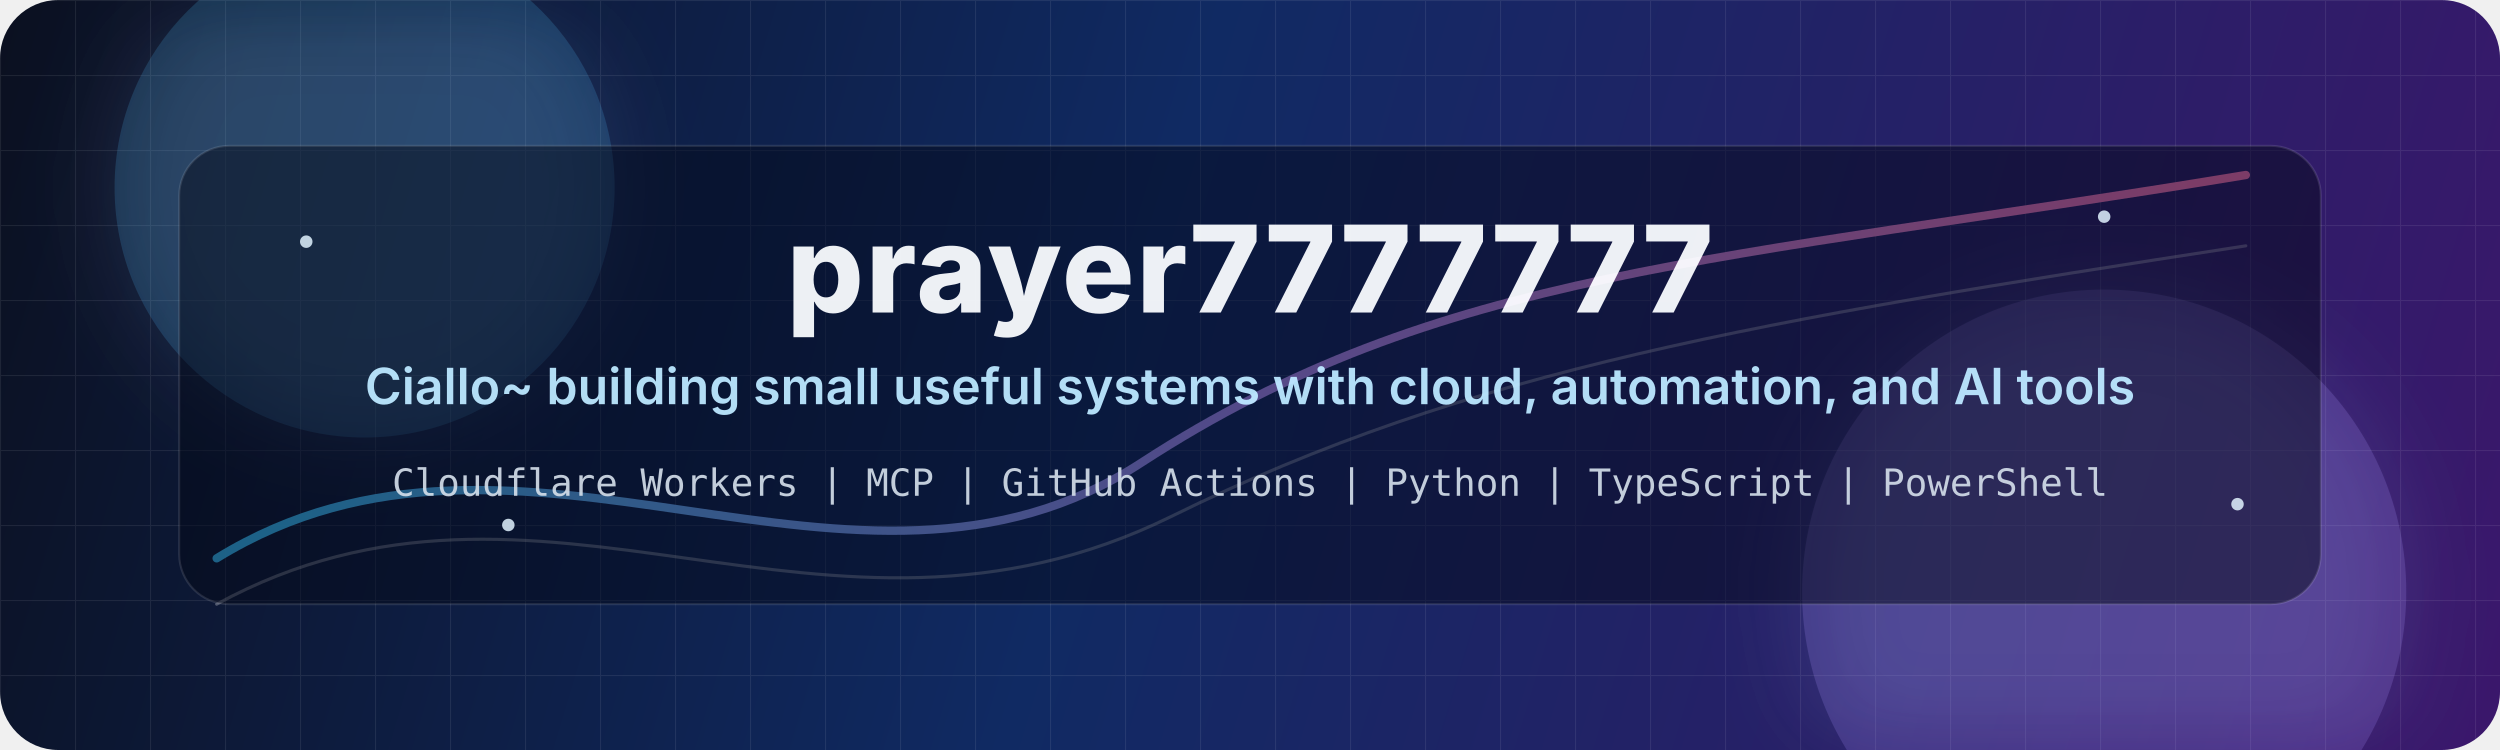
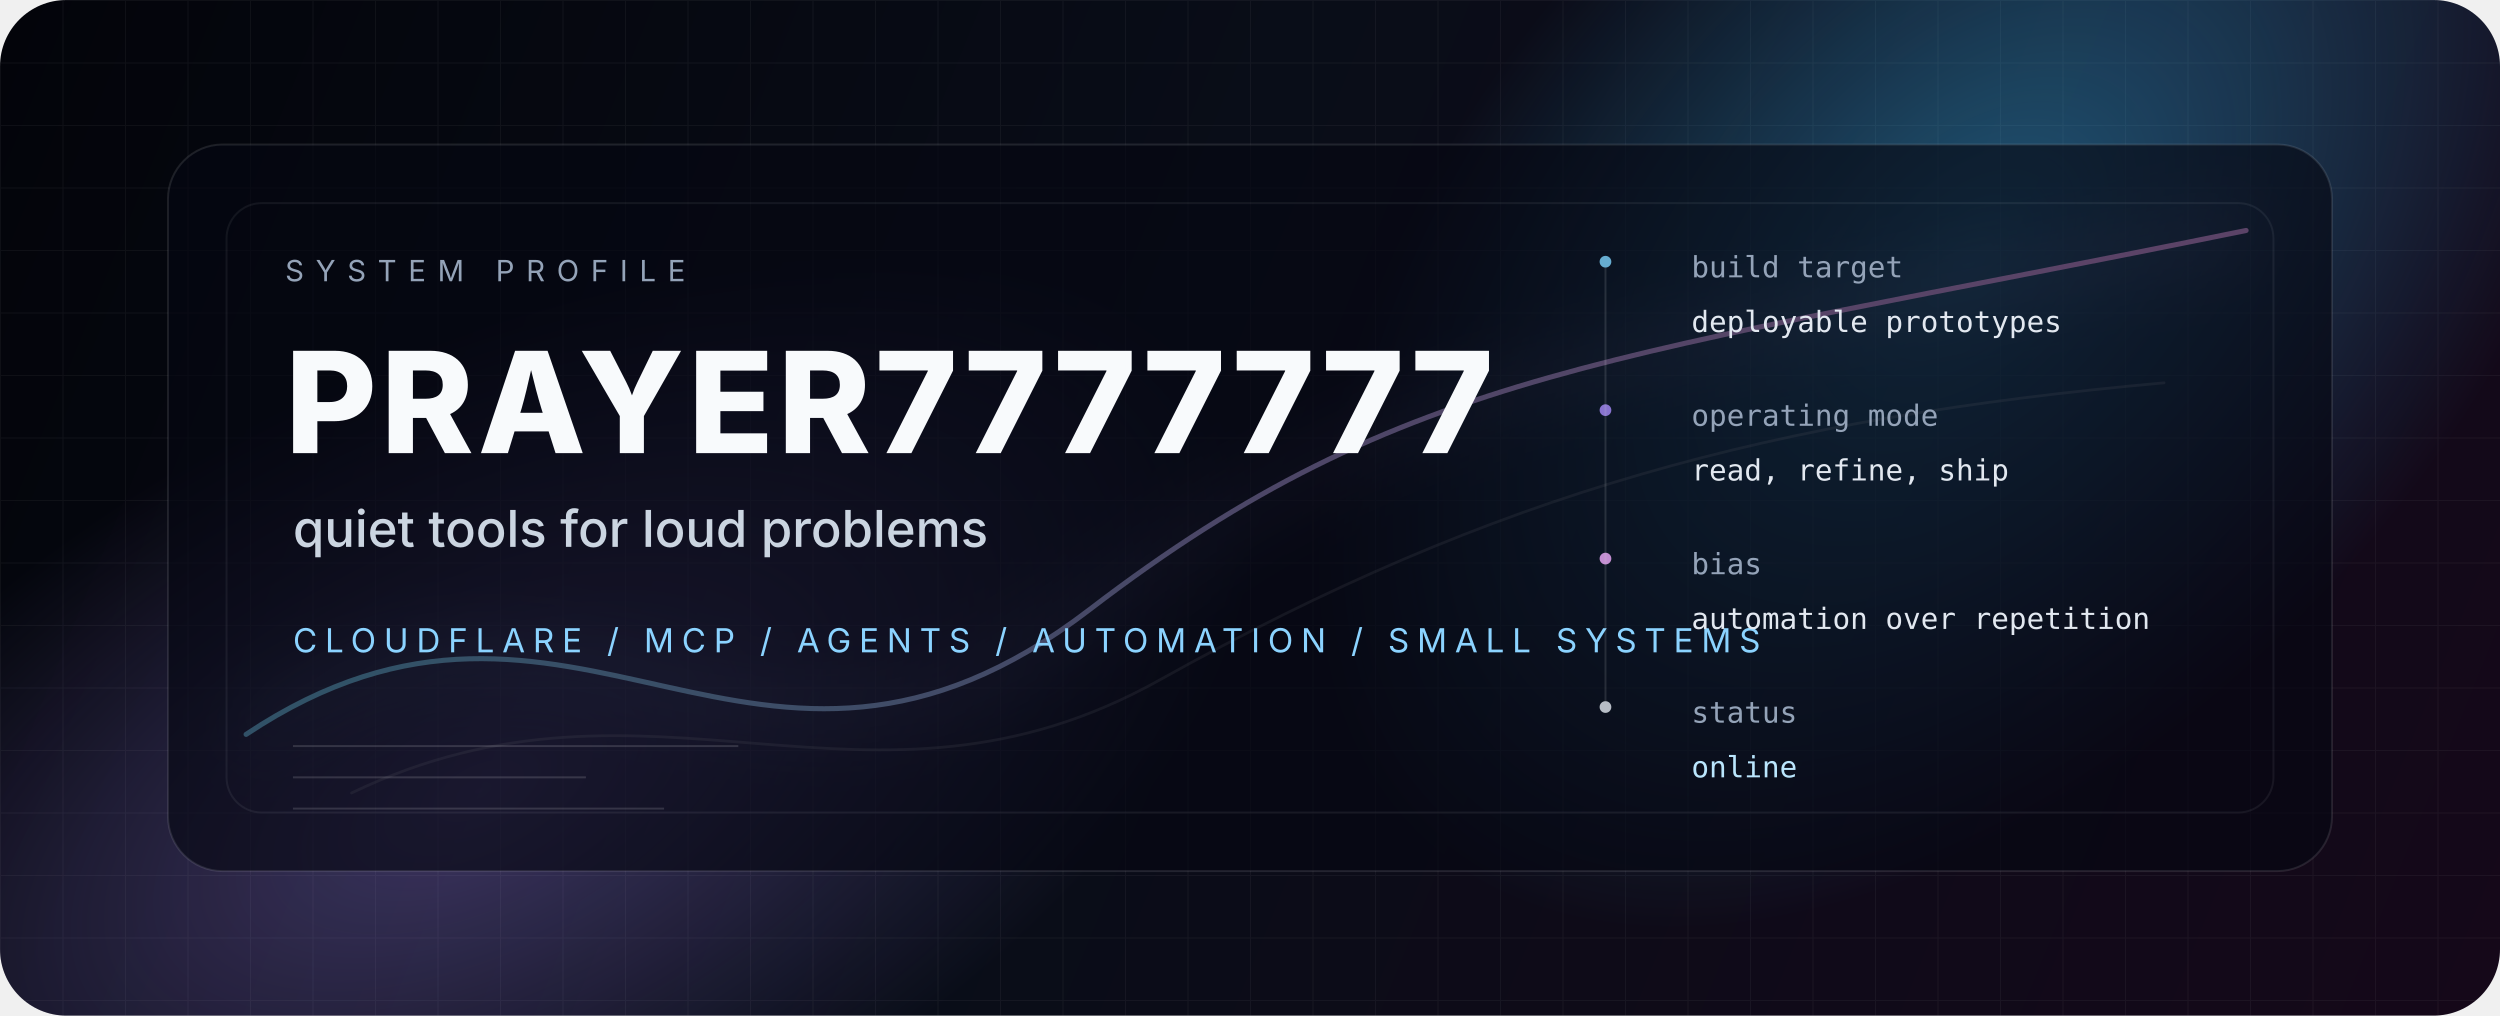
- <svg xmlns="http://www.w3.org/2000/svg" width="1200" height="360" viewBox="0 0 1200 360" fill="none">
+ <svg xmlns="http://www.w3.org/2000/svg" width="1280" height="520" viewBox="0 0 1280 520" fill="none">
  <defs>
-     <linearGradient id="bg" x1="0" y1="0" x2="1200" y2="360" gradientUnits="userSpaceOnUse">
-       <stop offset="0" stop-color="#0B1020" />
-       <stop offset="0.45" stop-color="#102A63" />
-       <stop offset="1" stop-color="#3B176B" />
+     <linearGradient id="field" x1="0" y1="0" x2="1280" y2="520" gradientUnits="userSpaceOnUse">
+       <stop offset="0" stop-color="#03040A" />
+       <stop offset="0.45" stop-color="#090D18" />
+       <stop offset="1" stop-color="#150819" />
    </linearGradient>
-     <linearGradient id="accent" x1="140" y1="270" x2="1060" y2="92" gradientUnits="userSpaceOnUse">
-       <stop offset="0" stop-color="#38BDF8" />
-       <stop offset="0.5" stop-color="#A78BFA" />
-       <stop offset="1" stop-color="#F472B6" />
+     <linearGradient id="blade" x1="220" y1="428" x2="1060" y2="92" gradientUnits="userSpaceOnUse">
+       <stop offset="0" stop-color="#7DD3FC" />
+       <stop offset="0.48" stop-color="#C4B5FD" />
+       <stop offset="1" stop-color="#F0ABFC" />
    </linearGradient>
-     <filter id="glow" x="-40%" y="-40%" width="180%" height="180%">
-       <feGaussianBlur stdDeviation="22" result="blur" />
-       <feColorMatrix in="blur" type="matrix" values="0 0 0 0 0.35 0 0 0 0 0.55 0 0 0 0 1 0 0 0 0.7 0" />
-       <feBlend in="SourceGraphic" mode="screen" />
+     <radialGradient id="auraA" cx="0" cy="0" r="1" gradientUnits="userSpaceOnUse" gradientTransform="translate(1010 134) rotate(134) scale(410 250)">
+       <stop stop-color="#38BDF8" stop-opacity="0.42" />
+       <stop offset="1" stop-color="#38BDF8" stop-opacity="0" />
+     </radialGradient>
+     <radialGradient id="auraB" cx="0" cy="0" r="1" gradientUnits="userSpaceOnUse" gradientTransform="translate(246 404) rotate(-26) scale(430 220)">
+       <stop stop-color="#A78BFA" stop-opacity="0.34" />
+       <stop offset="1" stop-color="#A78BFA" stop-opacity="0" />
+     </radialGradient>
+     <filter id="softGlow" x="-50%" y="-50%" width="200%" height="200%">
+       <feGaussianBlur stdDeviation="18" result="blur" />
+       <feBlend in="SourceGraphic" in2="blur" mode="screen" />
    </filter>
-     <pattern id="grid" width="36" height="36" patternUnits="userSpaceOnUse">
-       <path d="M36 0H0V36" stroke="#FFFFFF" stroke-opacity="0.08" stroke-width="1" />
+     <pattern id="microgrid" width="32" height="32" patternUnits="userSpaceOnUse">
+       <path d="M32 0H0V32" stroke="#FFFFFF" stroke-opacity="0.045" />
    </pattern>
  </defs>
-   <rect width="1200" height="360" rx="28" fill="url(#bg)" />
-   <rect width="1200" height="360" rx="28" fill="url(#grid)" />
-   <circle cx="175" cy="90" r="120" fill="#38BDF8" fill-opacity="0.18" filter="url(#glow)" />
-   <circle cx="1010" cy="284" r="145" fill="#A78BFA" fill-opacity="0.20" filter="url(#glow)" />
-   <path d="M104 268C250 178 410 312 548 222C691 129 824 126 1078 84" stroke="url(#accent)" stroke-width="4" stroke-linecap="round" opacity="0.95" />
-   <path d="M104 290C260 205 395 330 562 248C706 177 844 154 1078 118" stroke="#FFFFFF" stroke-width="1.5" stroke-linecap="round" opacity="0.28" />
-   <g opacity="0.95">
-     <rect x="86" y="70" width="1028" height="220" rx="24" fill="#020617" fill-opacity="0.50" stroke="#FFFFFF" stroke-opacity="0.12" />
-     <text x="600" y="150" fill="#F8FAFC" font-family="Segoe UI, Inter, Arial, sans-serif" font-size="58" font-weight="800" text-anchor="middle" letter-spacing="1">
-       prayer7777777
-     </text>
-     <text x="600" y="194" fill="#BAE6FD" font-family="Segoe UI, Inter, Arial, sans-serif" font-size="24" font-weight="600" text-anchor="middle">
-       Ciallo~ building small useful systems with cloud, automation, and AI tools
-     </text>
-     <text x="600" y="238" fill="#CBD5E1" font-family="Consolas, SFMono-Regular, Menlo, monospace" font-size="18" text-anchor="middle">
-       Cloudflare Workers  |  MCP  |  GitHub Actions  |  Python  |  TypeScript  |  PowerShell
-     </text>
+   <rect width="1280" height="520" rx="34" fill="url(#field)" />
+   <rect width="1280" height="520" rx="34" fill="url(#microgrid)" />
+   <rect width="1280" height="520" rx="34" fill="url(#auraA)" />
+   <rect width="1280" height="520" rx="34" fill="url(#auraB)" />
+   <path d="M126 376C294 264 386 444 558 312C720 188 826 184 1150 118" stroke="url(#blade)" stroke-width="2.6" stroke-linecap="round" filter="url(#softGlow)" />
+   <path d="M180 406C334 332 444 432 594 348C766 252 908 214 1108 196" stroke="#E5E7EB" stroke-opacity="0.18" stroke-width="1.4" stroke-linecap="round" />
+   <g opacity="0.88">
+     <rect x="86" y="74" width="1108" height="372" rx="28" fill="#050712" fill-opacity="0.72" stroke="#FFFFFF" stroke-opacity="0.12" />
+     <rect x="116" y="104" width="1048" height="312" rx="18" stroke="#FFFFFF" stroke-opacity="0.07" />
  </g>
-   <g fill="#E0F2FE" opacity="0.85">
-     <circle cx="147" cy="116" r="3" />
-     <circle cx="1010" cy="104" r="3" />
-     <circle cx="1074" cy="242" r="3" />
-     <circle cx="244" cy="252" r="3" />
+   <g font-family="Inter, Segoe UI, Arial, sans-serif">
+     <text x="146" y="144" fill="#94A3B8" font-size="15" letter-spacing="6">SYSTEM PROFILE</text>
+     <text x="146" y="232" fill="#F8FAFC" font-size="72" font-weight="800" letter-spacing="2">PRAYER7777777</text>
+     <text x="150" y="280" fill="#CBD5E1" font-size="26" font-weight="500">quiet tools for loud problems</text>
+     <text x="150" y="334" fill="#8BD3FF" font-size="17" letter-spacing="4">CLOUDFLARE / MCP / AGENTS / AUTOMATION / SMALL SYSTEMS</text>
+   </g>
+   <g font-family="Consolas, SFMono-Regular, Menlo, monospace" font-size="15">
+     <text x="866" y="142" fill="#94A3B8">build target</text>
+     <text x="866" y="170" fill="#E2E8F0">deployable prototypes</text>
+     <text x="866" y="218" fill="#94A3B8">operating mode</text>
+     <text x="866" y="246" fill="#E2E8F0">read, refine, ship</text>
+     <text x="866" y="294" fill="#94A3B8">bias</text>
+     <text x="866" y="322" fill="#E2E8F0">automation over repetition</text>
+     <text x="866" y="370" fill="#94A3B8">status</text>
+     <text x="866" y="398" fill="#BAE6FD">online</text>
+   </g>
+   <g opacity="0.8">
+     <circle cx="822" cy="134" r="3" fill="#7DD3FC" />
+     <circle cx="822" cy="210" r="3" fill="#A78BFA" />
+     <circle cx="822" cy="286" r="3" fill="#F0ABFC" />
+     <circle cx="822" cy="362" r="3" fill="#E2E8F0" />
+     <path d="M822 137V359" stroke="#FFFFFF" stroke-opacity="0.15" />
+   </g>
+   <g opacity="0.58" stroke="#FFFFFF" stroke-opacity="0.24">
+     <path d="M150 382H378" />
+     <path d="M150 398H300" />
+     <path d="M150 414H340" />
  </g>
</svg>
